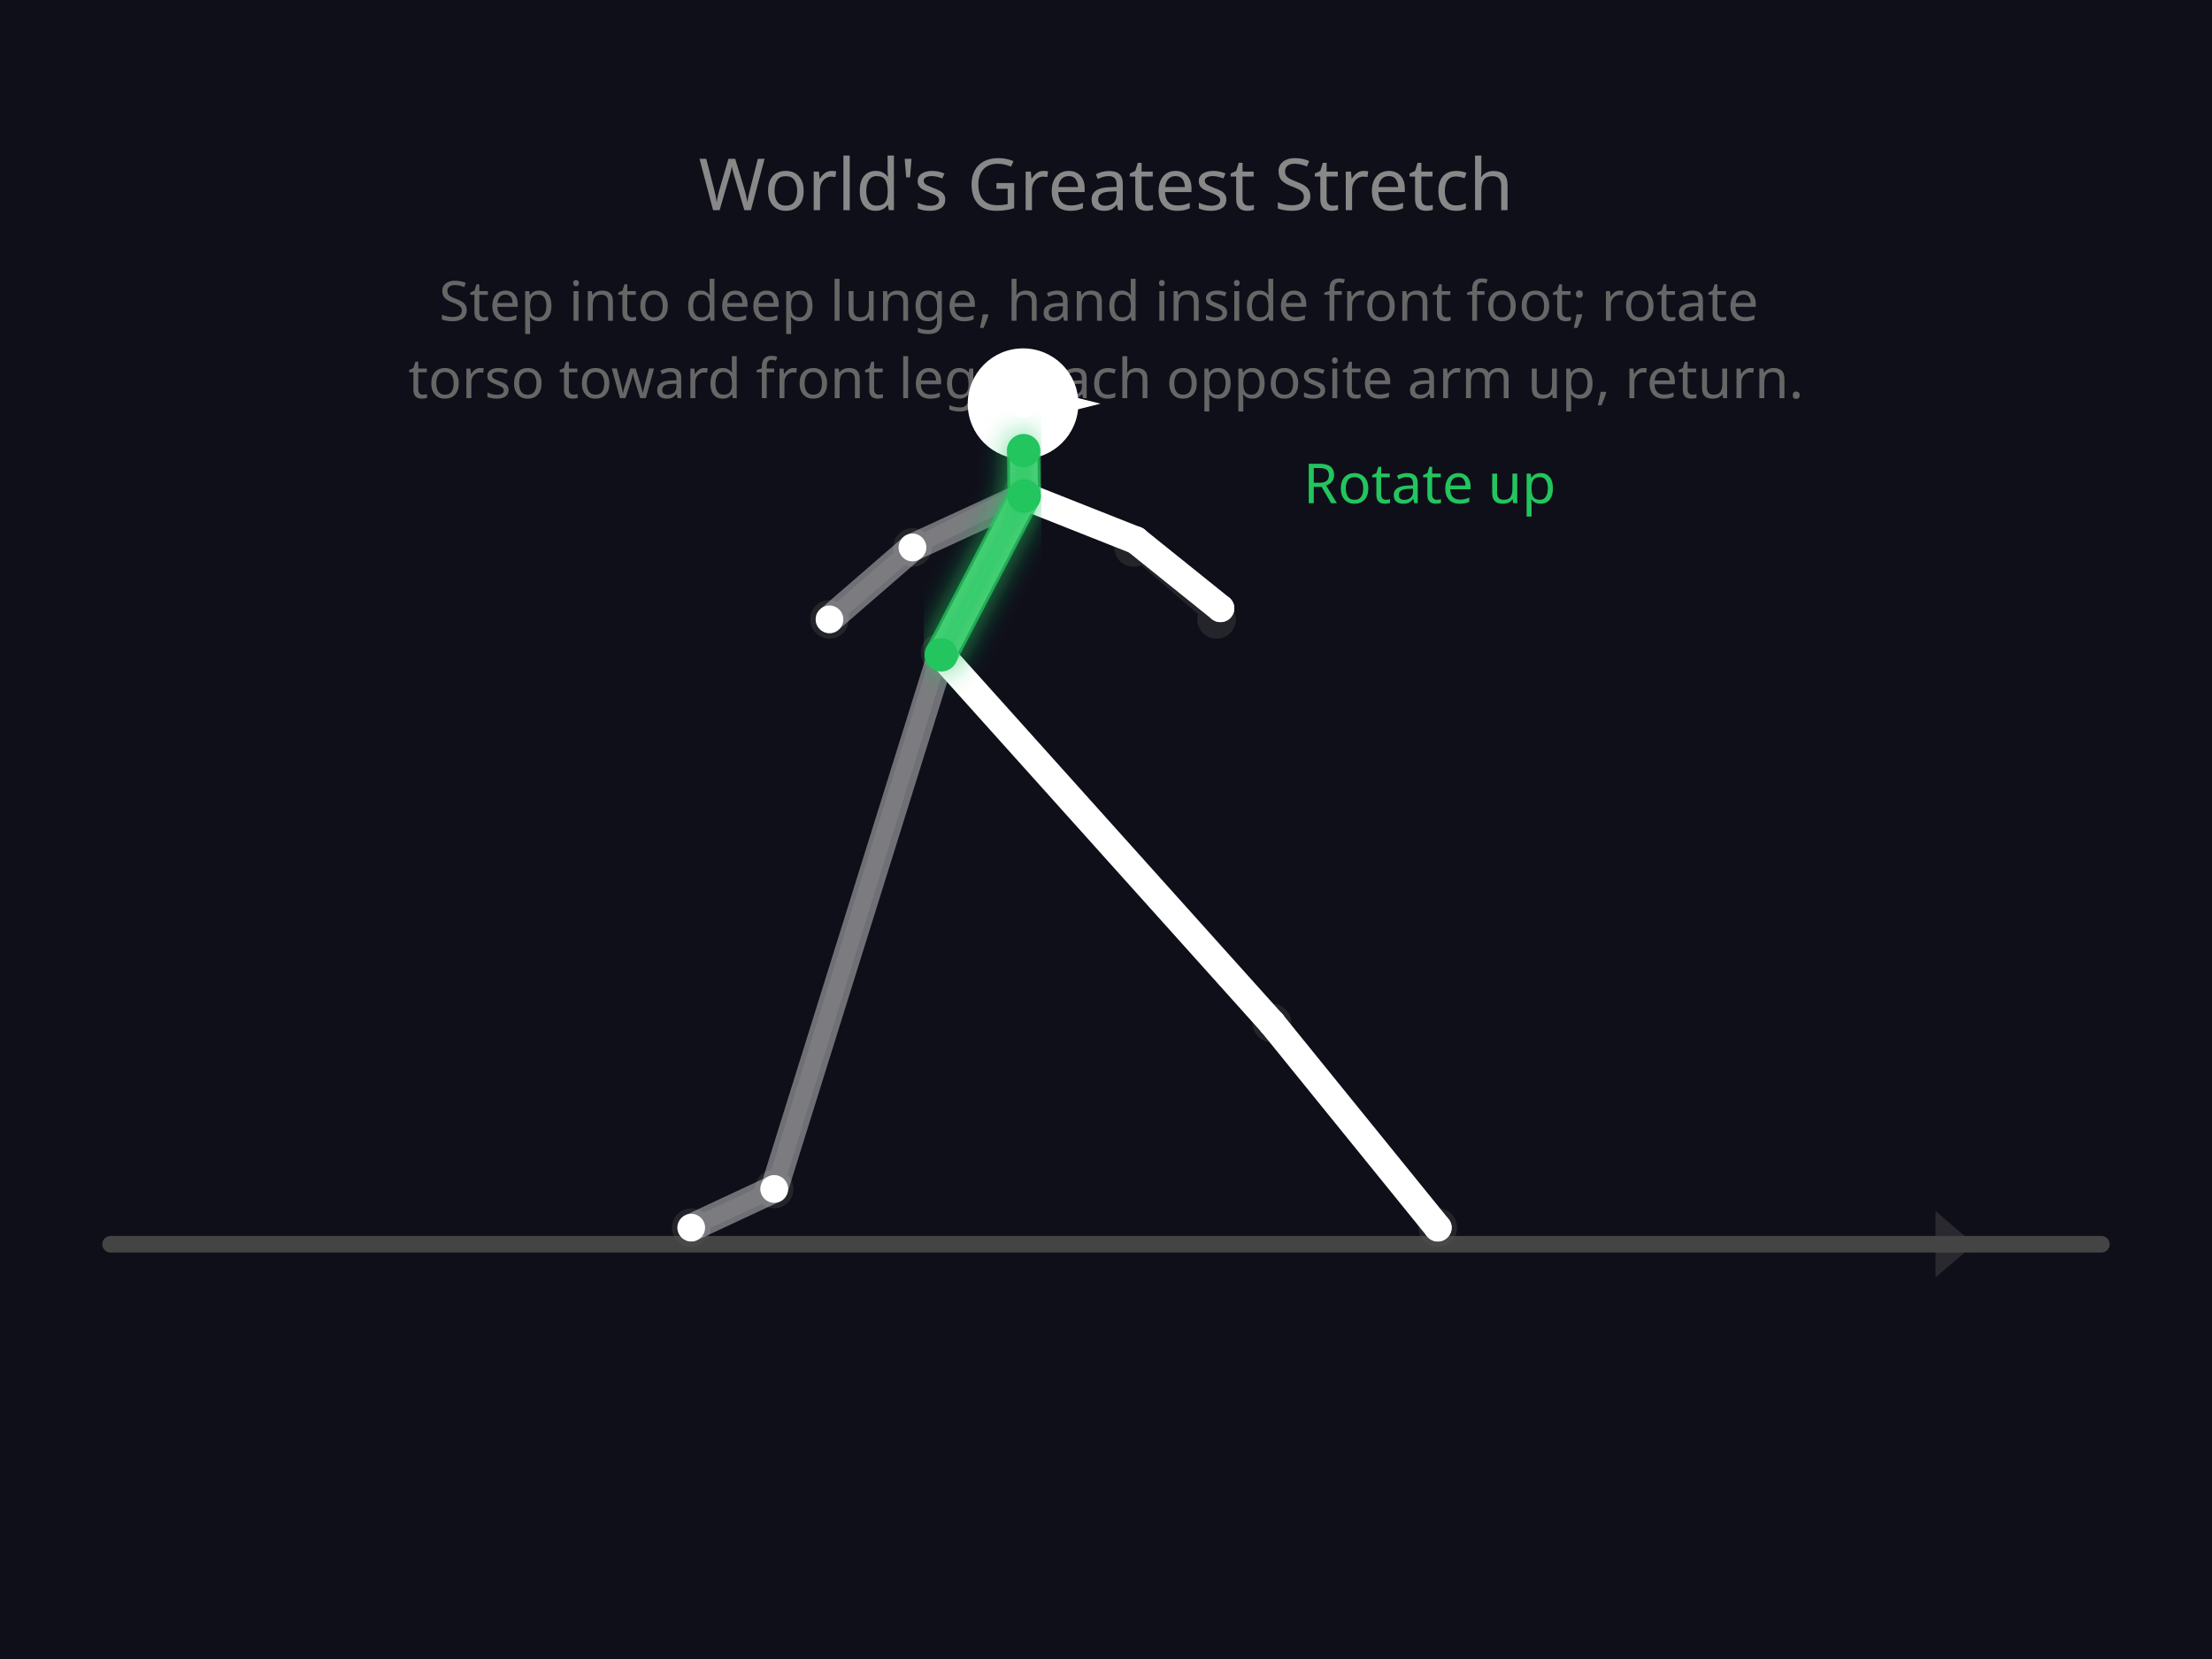
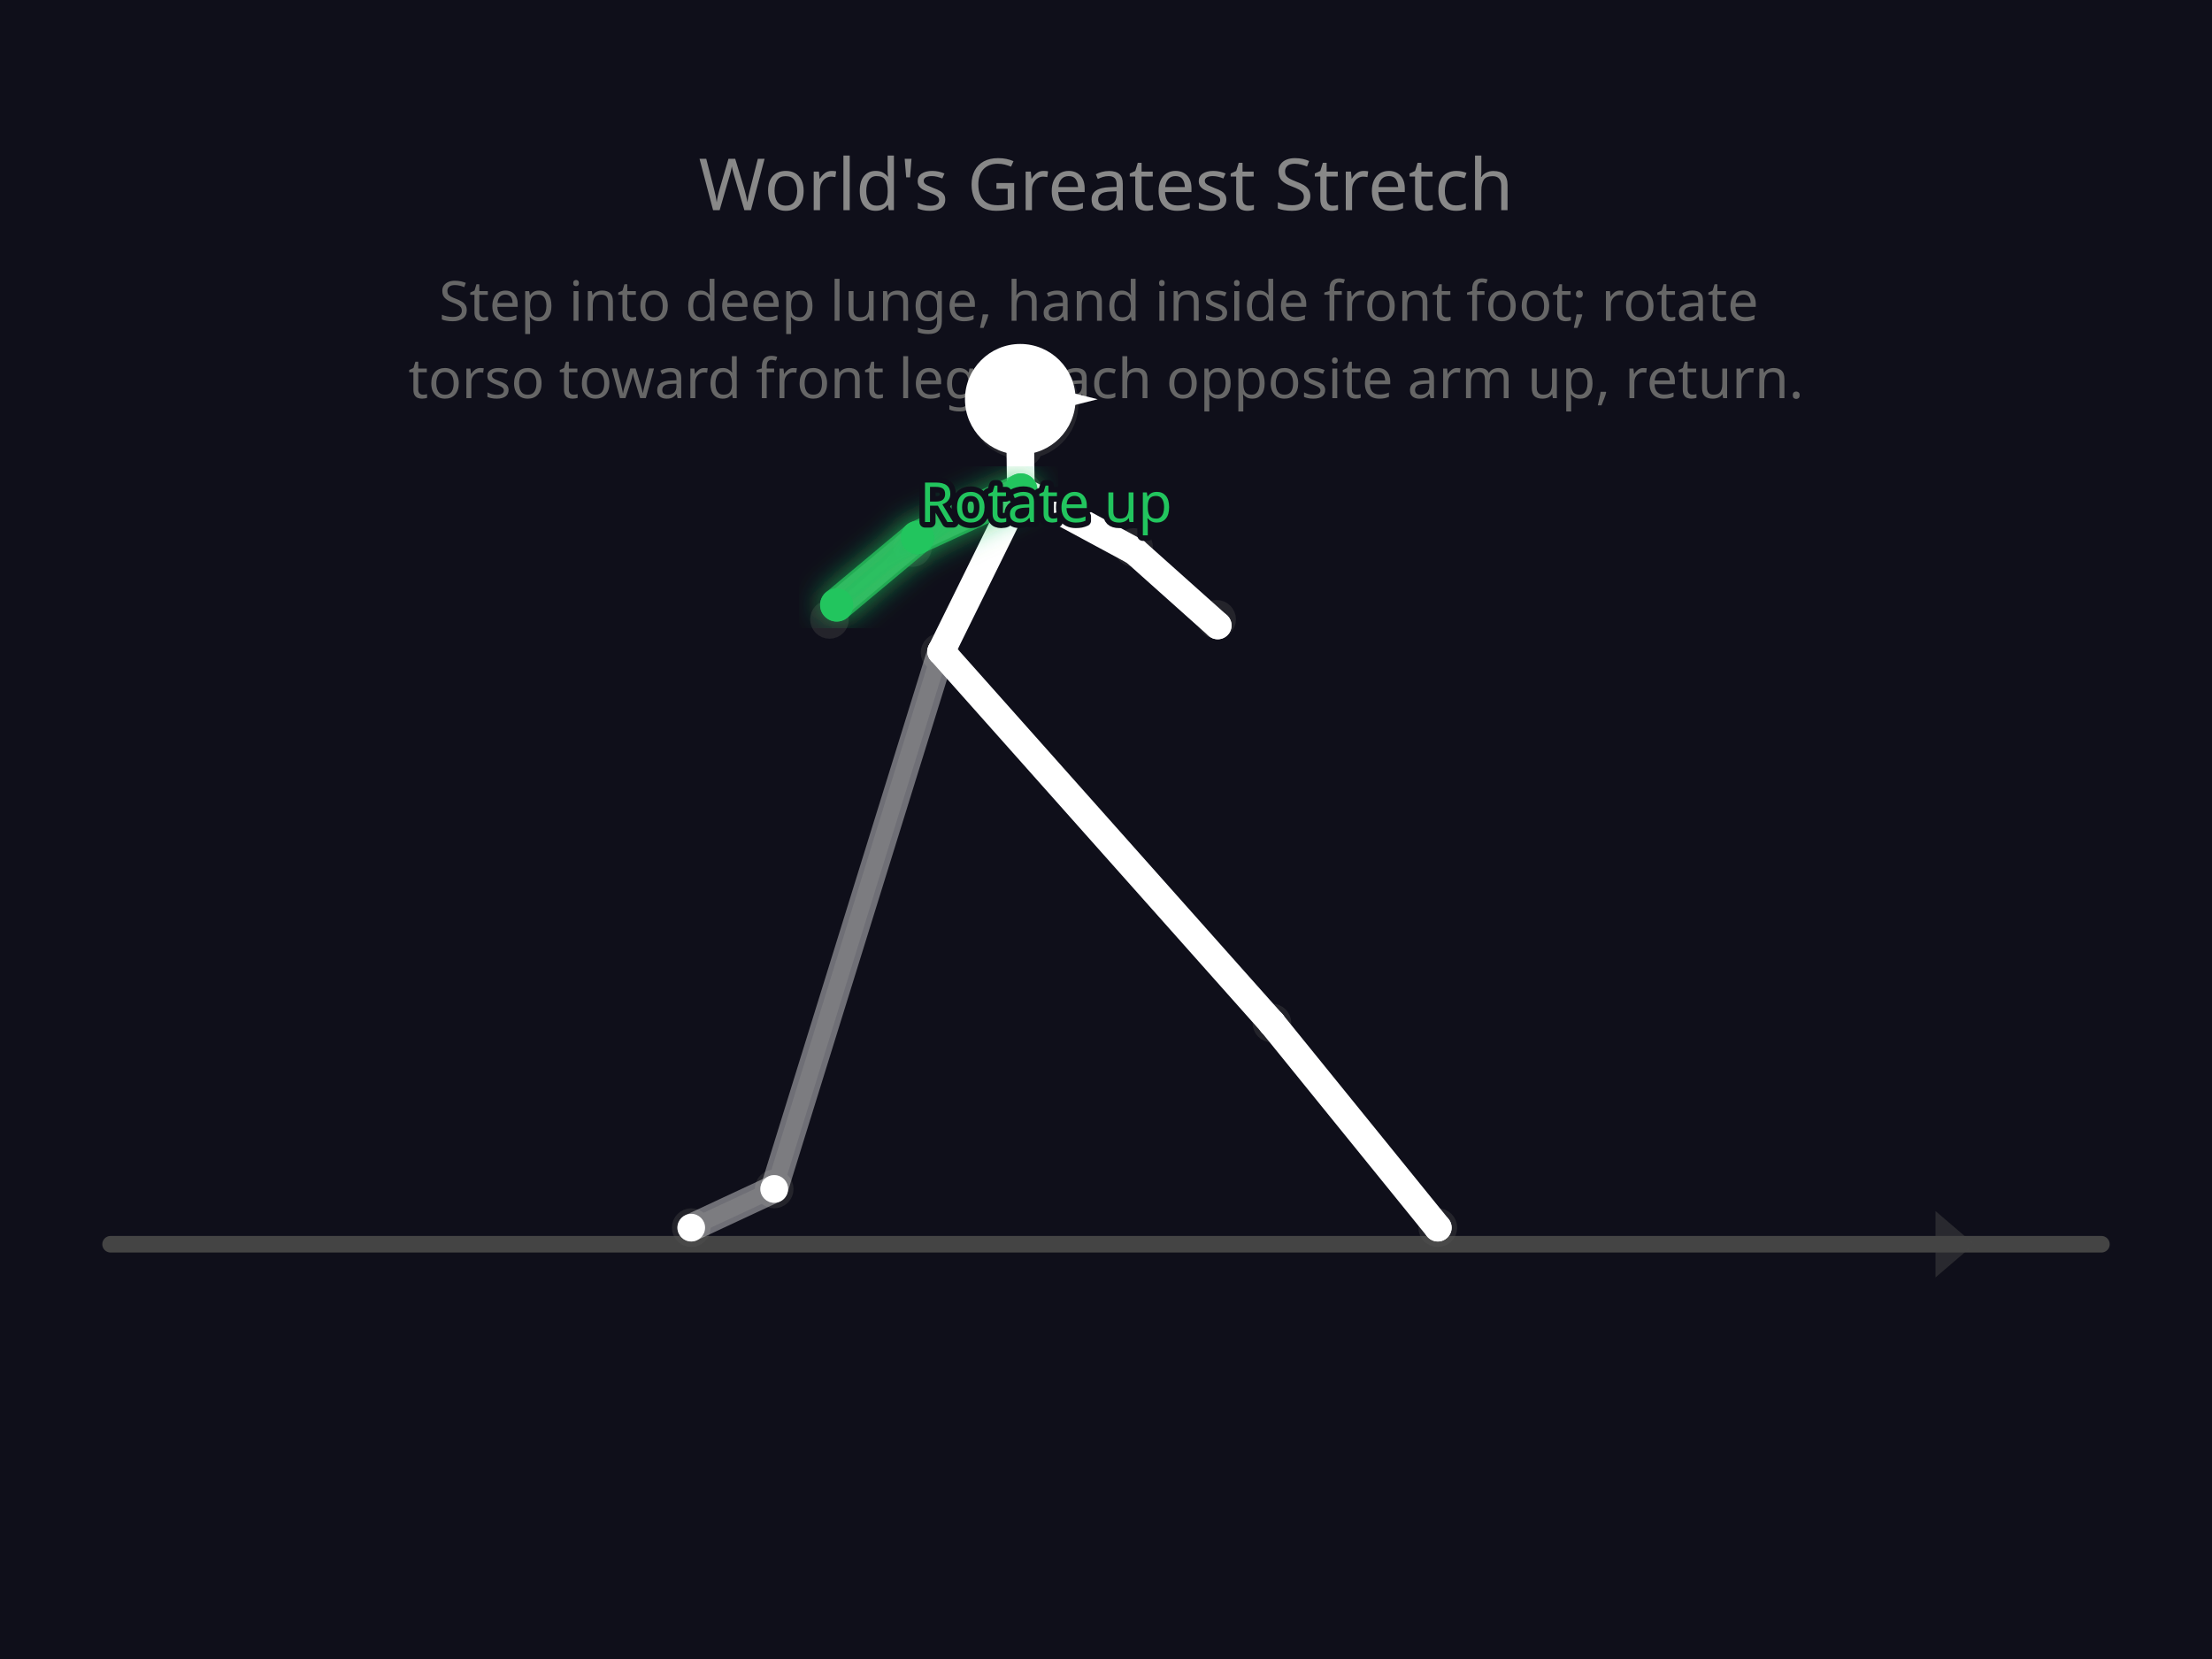
<svg xmlns="http://www.w3.org/2000/svg" viewBox="0 0 400 300">
  <defs>
    <filter id="glow" x="-20%" y="-20%" width="140%" height="140%">
      <feGaussianBlur stdDeviation="2.5" result="blur" />
      <feMerge>
        <feMergeNode in="blur" />
        <feMergeNode in="SourceGraphic" />
      </feMerge>
    </filter>
  </defs>
  <rect width="400" height="300" fill="#0f0f1a" />
  <line x1="20" y1="225" x2="380" y2="225" stroke="#444" stroke-width="3" stroke-linecap="round" />
  <polygon points="350,231 357,225 350,219" fill="#444" opacity="0.5" />
  <text x="200" y="38" fill="#888" font-size="13" font-family="sans-serif" text-anchor="middle">World's Greatest Stretch</text>
  <text x="200" y="58" fill="#666" font-size="10" font-family="sans-serif" text-anchor="middle">
    <tspan x="200" dy="0">Step into deep lunge, hand inside front foot; rotate</tspan>
    <tspan x="200" dy="14">torso toward front leg, reach opposite arm up, return.</tspan>
  </text>
  <g stroke="#555" stroke-width="3" fill="none" stroke-linecap="round" stroke-linejoin="round" opacity="0.3">
    <circle cx="185" cy="73" r="10" fill="#555" stroke="none" />
    <line x1="185" y1="73" x2="185" y2="81" />
    <line x1="185" y1="81" x2="185" y2="89" />
    <line x1="185" y1="89" x2="170" y2="118" />
    <line x1="185" y1="89" x2="165" y2="99" />
    <line x1="165" y1="99" x2="150" y2="112" />
    <line x1="185" y1="89" x2="205" y2="99" />
    <line x1="205" y1="99" x2="220" y2="112" />
    <line x1="170" y1="118" x2="140" y2="215" />
    <line x1="140" y1="215" x2="125" y2="222" />
    <line x1="170" y1="118" x2="230" y2="185" />
    <line x1="230" y1="185" x2="260" y2="222" />
    <circle cx="185" cy="73" r="2" fill="none" />
    <circle cx="185" cy="81" r="2" fill="none" />
    <circle cx="185" cy="89" r="2" fill="none" />
    <circle cx="170" cy="118" r="2" fill="none" />
    <circle cx="165" cy="99" r="2" fill="none" />
    <circle cx="150" cy="112" r="2" fill="none" />
    <circle cx="205" cy="99" r="2" fill="none" />
    <circle cx="220" cy="112" r="2" fill="none" />
    <circle cx="140" cy="215" r="2" fill="none" />
    <circle cx="125" cy="222" r="2" fill="none" />
    <circle cx="230" cy="185" r="2" fill="none" />
    <circle cx="260" cy="222" r="2" fill="none" />
  </g>
  <g stroke="#FFF" stroke-width="5" fill="none" stroke-linecap="round" stroke-linejoin="round">
-     <circle cx="185" cy="73" r="10" fill="#FFF" stroke="none" />
-     <polygon points="191,71 199,73 191,75" fill="#FFF" stroke="none" />
-     <line x1="185" y1="73" x2="185.1" y2="81.5" />
-     <line x1="185.1" y1="81.5" x2="185.2" y2="89.7" />
-     <line x1="185.2" y1="89.7" x2="170.2" y2="118.4" />
-     <line x1="185.2" y1="89.7" x2="165" y2="99" opacity="0.4" />
-     <line x1="165" y1="99" x2="150" y2="112" opacity="0.4" />
-     <line x1="185.2" y1="89.7" x2="205.4" y2="97.7" />
-     <line x1="205.4" y1="97.7" x2="220.7" y2="110" />
-     <line x1="170.2" y1="118.4" x2="140" y2="215" opacity="0.4" />
+     <circle cx="184.5" cy="72.2" r="10" fill="#FFF" stroke="none" />
+     <polygon points="190.5,70.2 198.5,72.2 190.5,74.2" fill="#FFF" stroke="none" />
+     <line x1="184.5" y1="72.2" x2="184.5" y2="80.3" />
+     <line x1="184.5" y1="80.3" x2="184.6" y2="88.6" />
+     <line x1="184.6" y1="88.6" x2="170.2" y2="117.8" />
+     <line x1="184.6" y1="88.6" x2="165.9" y2="97.2" opacity="0.4" />
+     <line x1="165.9" y1="97.2" x2="151.3" y2="109.4" opacity="0.4" />
+     <line x1="184.6" y1="88.6" x2="205.2" y2="99.7" />
+     <line x1="205.2" y1="99.7" x2="220.2" y2="113.1" />
+     <line x1="170.2" y1="117.8" x2="140" y2="215" opacity="0.4" />
    <line x1="140" y1="215" x2="125" y2="222" opacity="0.4" />
-     <line x1="170.2" y1="118.4" x2="230" y2="185" />
+     <line x1="170.2" y1="117.8" x2="230" y2="185" />
    <line x1="230" y1="185" x2="260" y2="222" />
    <g filter="url(#glow)">
-       <line x1="185.1" y1="81.5" x2="185.2" y2="89.7" stroke="#22C55E" stroke-width="6" opacity="0.75" />
-       <line x1="185.2" y1="89.7" x2="170.2" y2="118.4" stroke="#22C55E" stroke-width="6" opacity="0.75" />
+       <line x1="184.6" y1="88.6" x2="165.9" y2="97.2" stroke="#22C55E" stroke-width="6" opacity="0.75" />
+       <line x1="165.9" y1="97.2" x2="151.3" y2="109.4" stroke="#22C55E" stroke-width="6" opacity="0.75" />
    </g>
-     <circle cx="185" cy="73" r="2.5" fill="#FFF" stroke="none" />
-     <circle cx="185.1" cy="81.5" r="3" fill="#22C55E" stroke="none" />
-     <circle cx="185.2" cy="89.7" r="3" fill="#22C55E" stroke="none" />
-     <circle cx="170.2" cy="118.4" r="3" fill="#22C55E" stroke="none" />
-     <circle cx="165" cy="99" r="2.5" fill="#FFF" stroke="none" />
-     <circle cx="150" cy="112" r="2.5" fill="#FFF" stroke="none" />
-     <circle cx="205.4" cy="97.7" r="2.5" fill="#FFF" stroke="none" />
-     <circle cx="220.7" cy="110" r="2.5" fill="#FFF" stroke="none" />
+     <circle cx="184.5" cy="72.2" r="2.5" fill="#FFF" stroke="none" />
+     <circle cx="184.5" cy="80.3" r="2.5" fill="#FFF" stroke="none" />
+     <circle cx="184.6" cy="88.6" r="3" fill="#22C55E" stroke="none" />
+     <circle cx="170.2" cy="117.8" r="2.5" fill="#FFF" stroke="none" />
+     <circle cx="165.9" cy="97.2" r="3" fill="#22C55E" stroke="none" />
+     <circle cx="151.3" cy="109.4" r="3" fill="#22C55E" stroke="none" />
+     <circle cx="205.2" cy="99.7" r="2.5" fill="#FFF" stroke="none" />
+     <circle cx="220.2" cy="113.1" r="2.5" fill="#FFF" stroke="none" />
    <circle cx="140" cy="215" r="2.5" fill="#FFF" stroke="none" />
    <circle cx="125" cy="222" r="2.5" fill="#FFF" stroke="none" />
    <circle cx="230" cy="185" r="2.5" fill="#FFF" stroke="none" />
    <circle cx="260" cy="222" r="2.5" fill="#FFF" stroke="none" />
  </g>
-   <text x="235.7" y="91" fill="#22C55E" font-size="10" font-family="sans-serif" paint-order="stroke" stroke="#0f0f1a" stroke-width="2" stroke-linecap="round" stroke-linejoin="round">Rotate up</text>
+   <text x="166.3" y="94.4" fill="#22C55E" font-size="10" font-family="sans-serif" paint-order="stroke" stroke="#0f0f1a" stroke-width="2" stroke-linecap="round" stroke-linejoin="round">Rotate up</text>
</svg>
